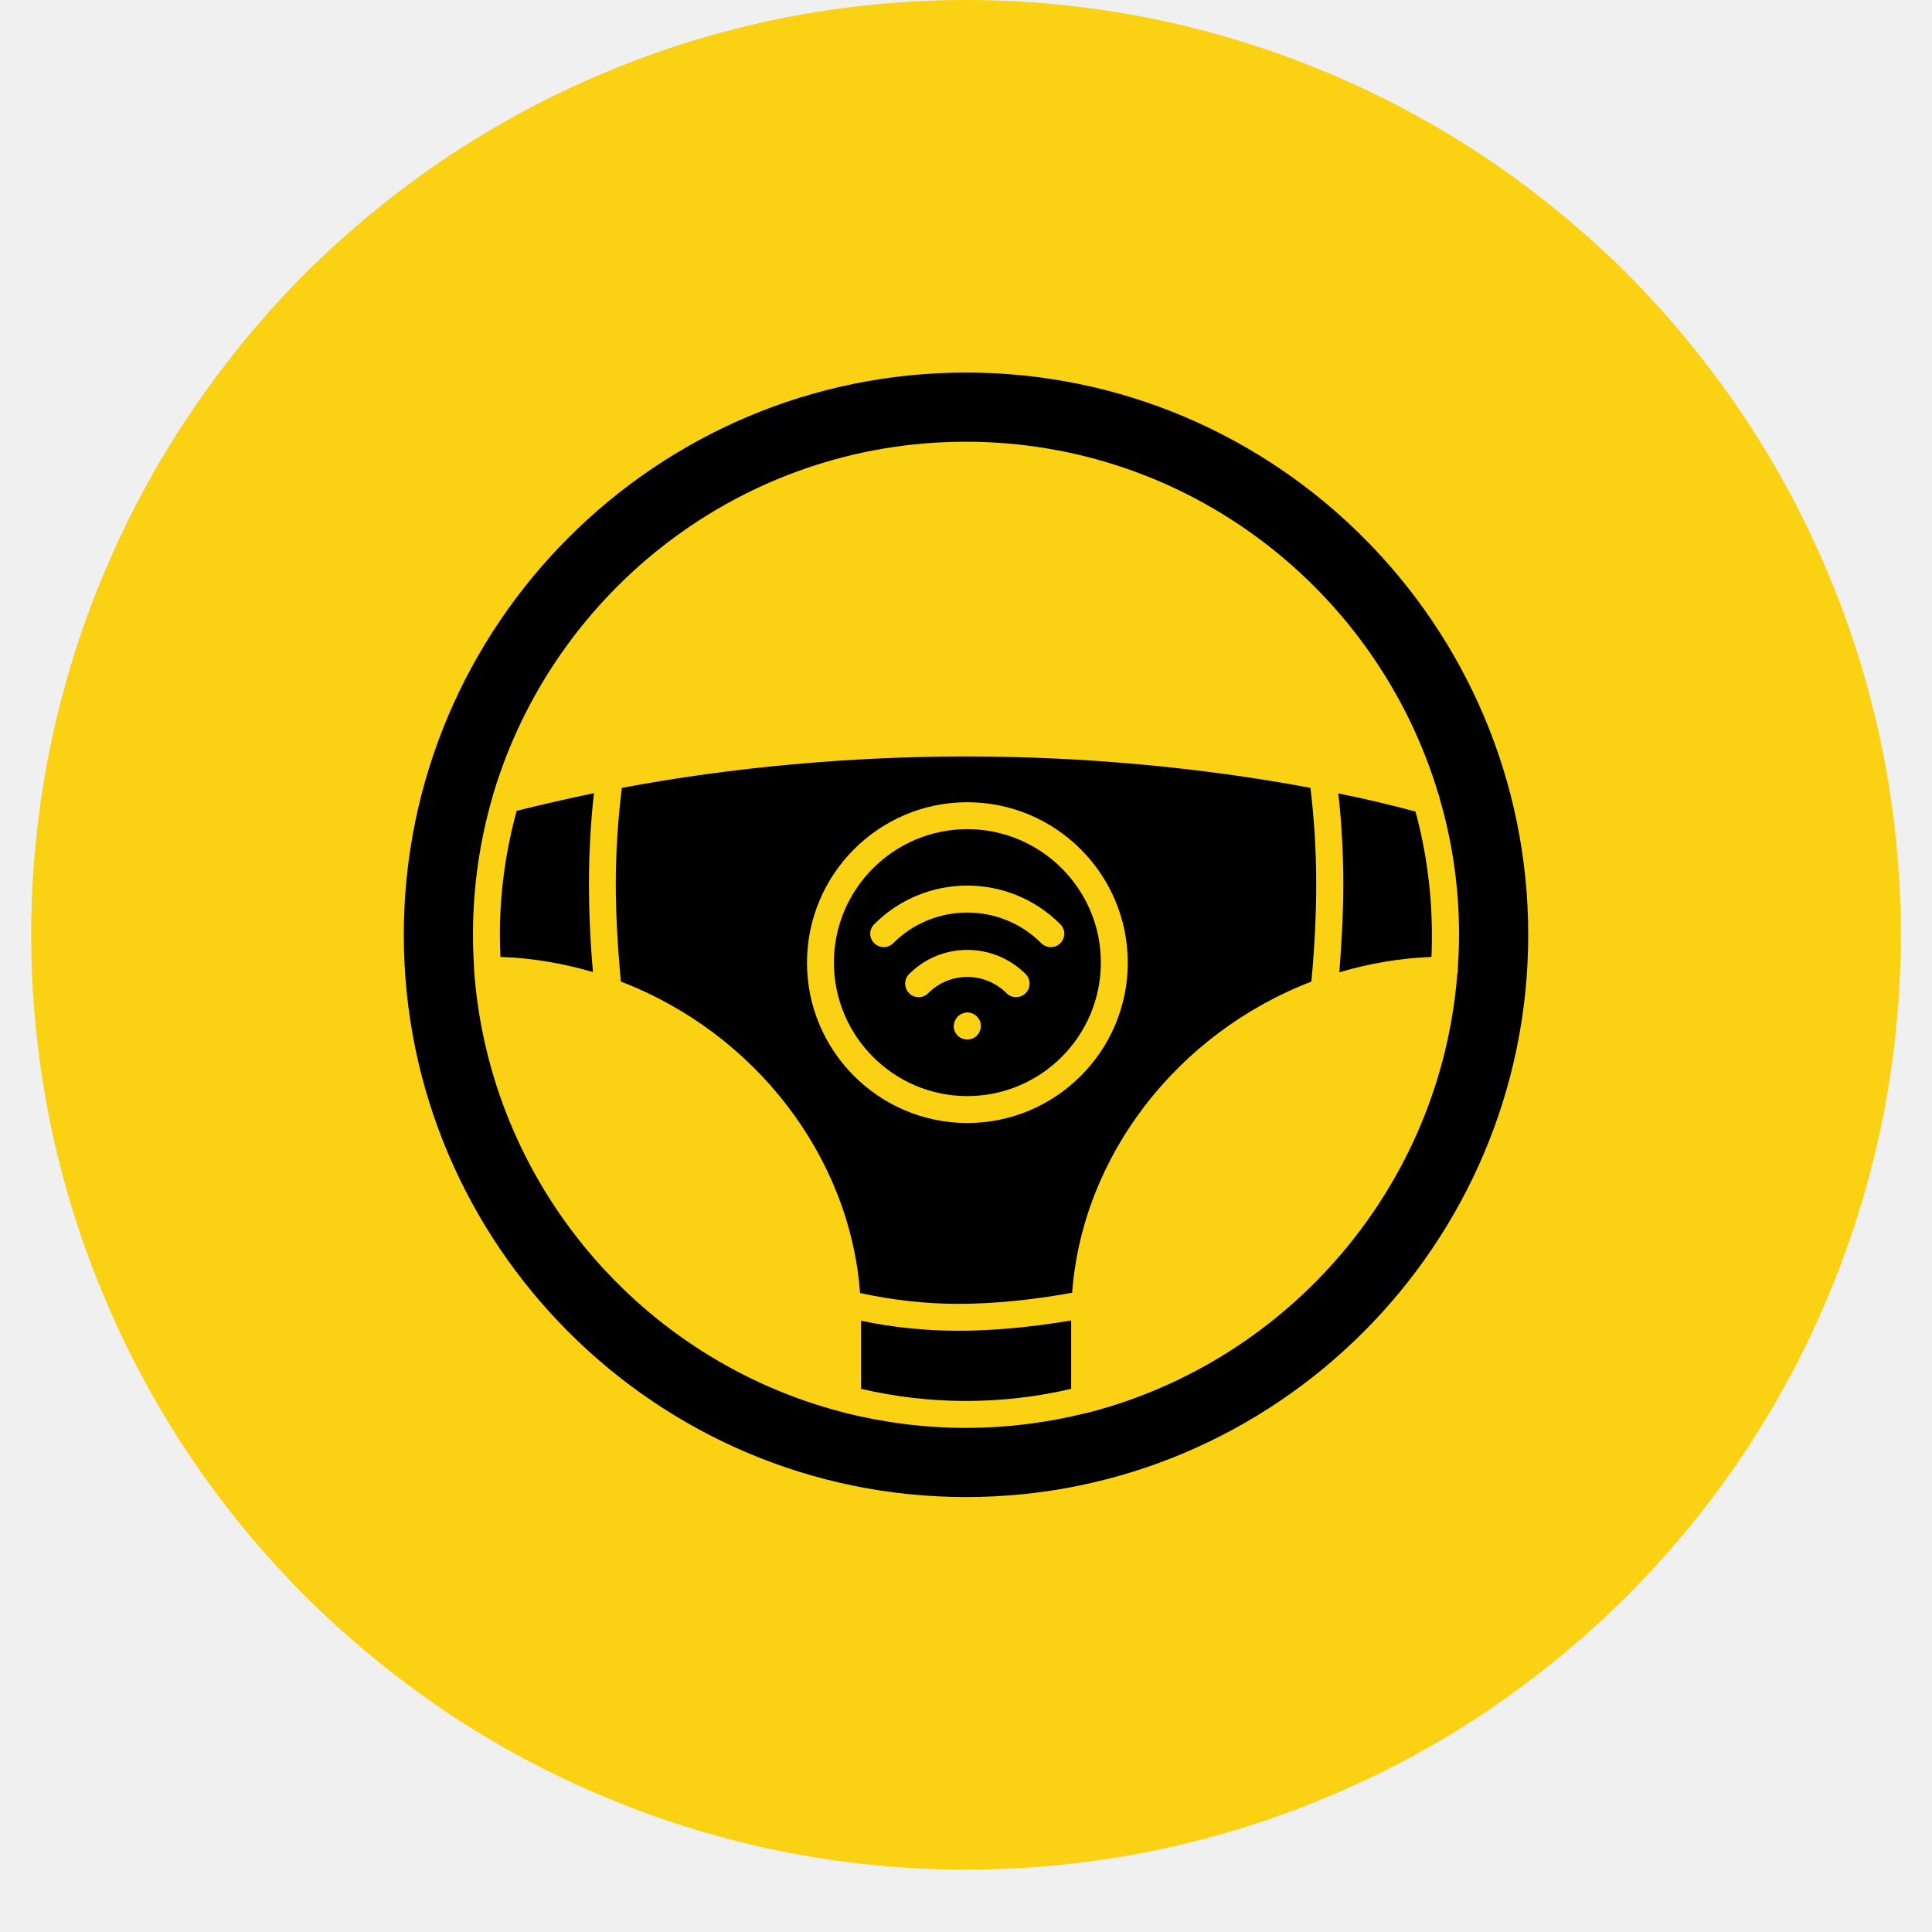
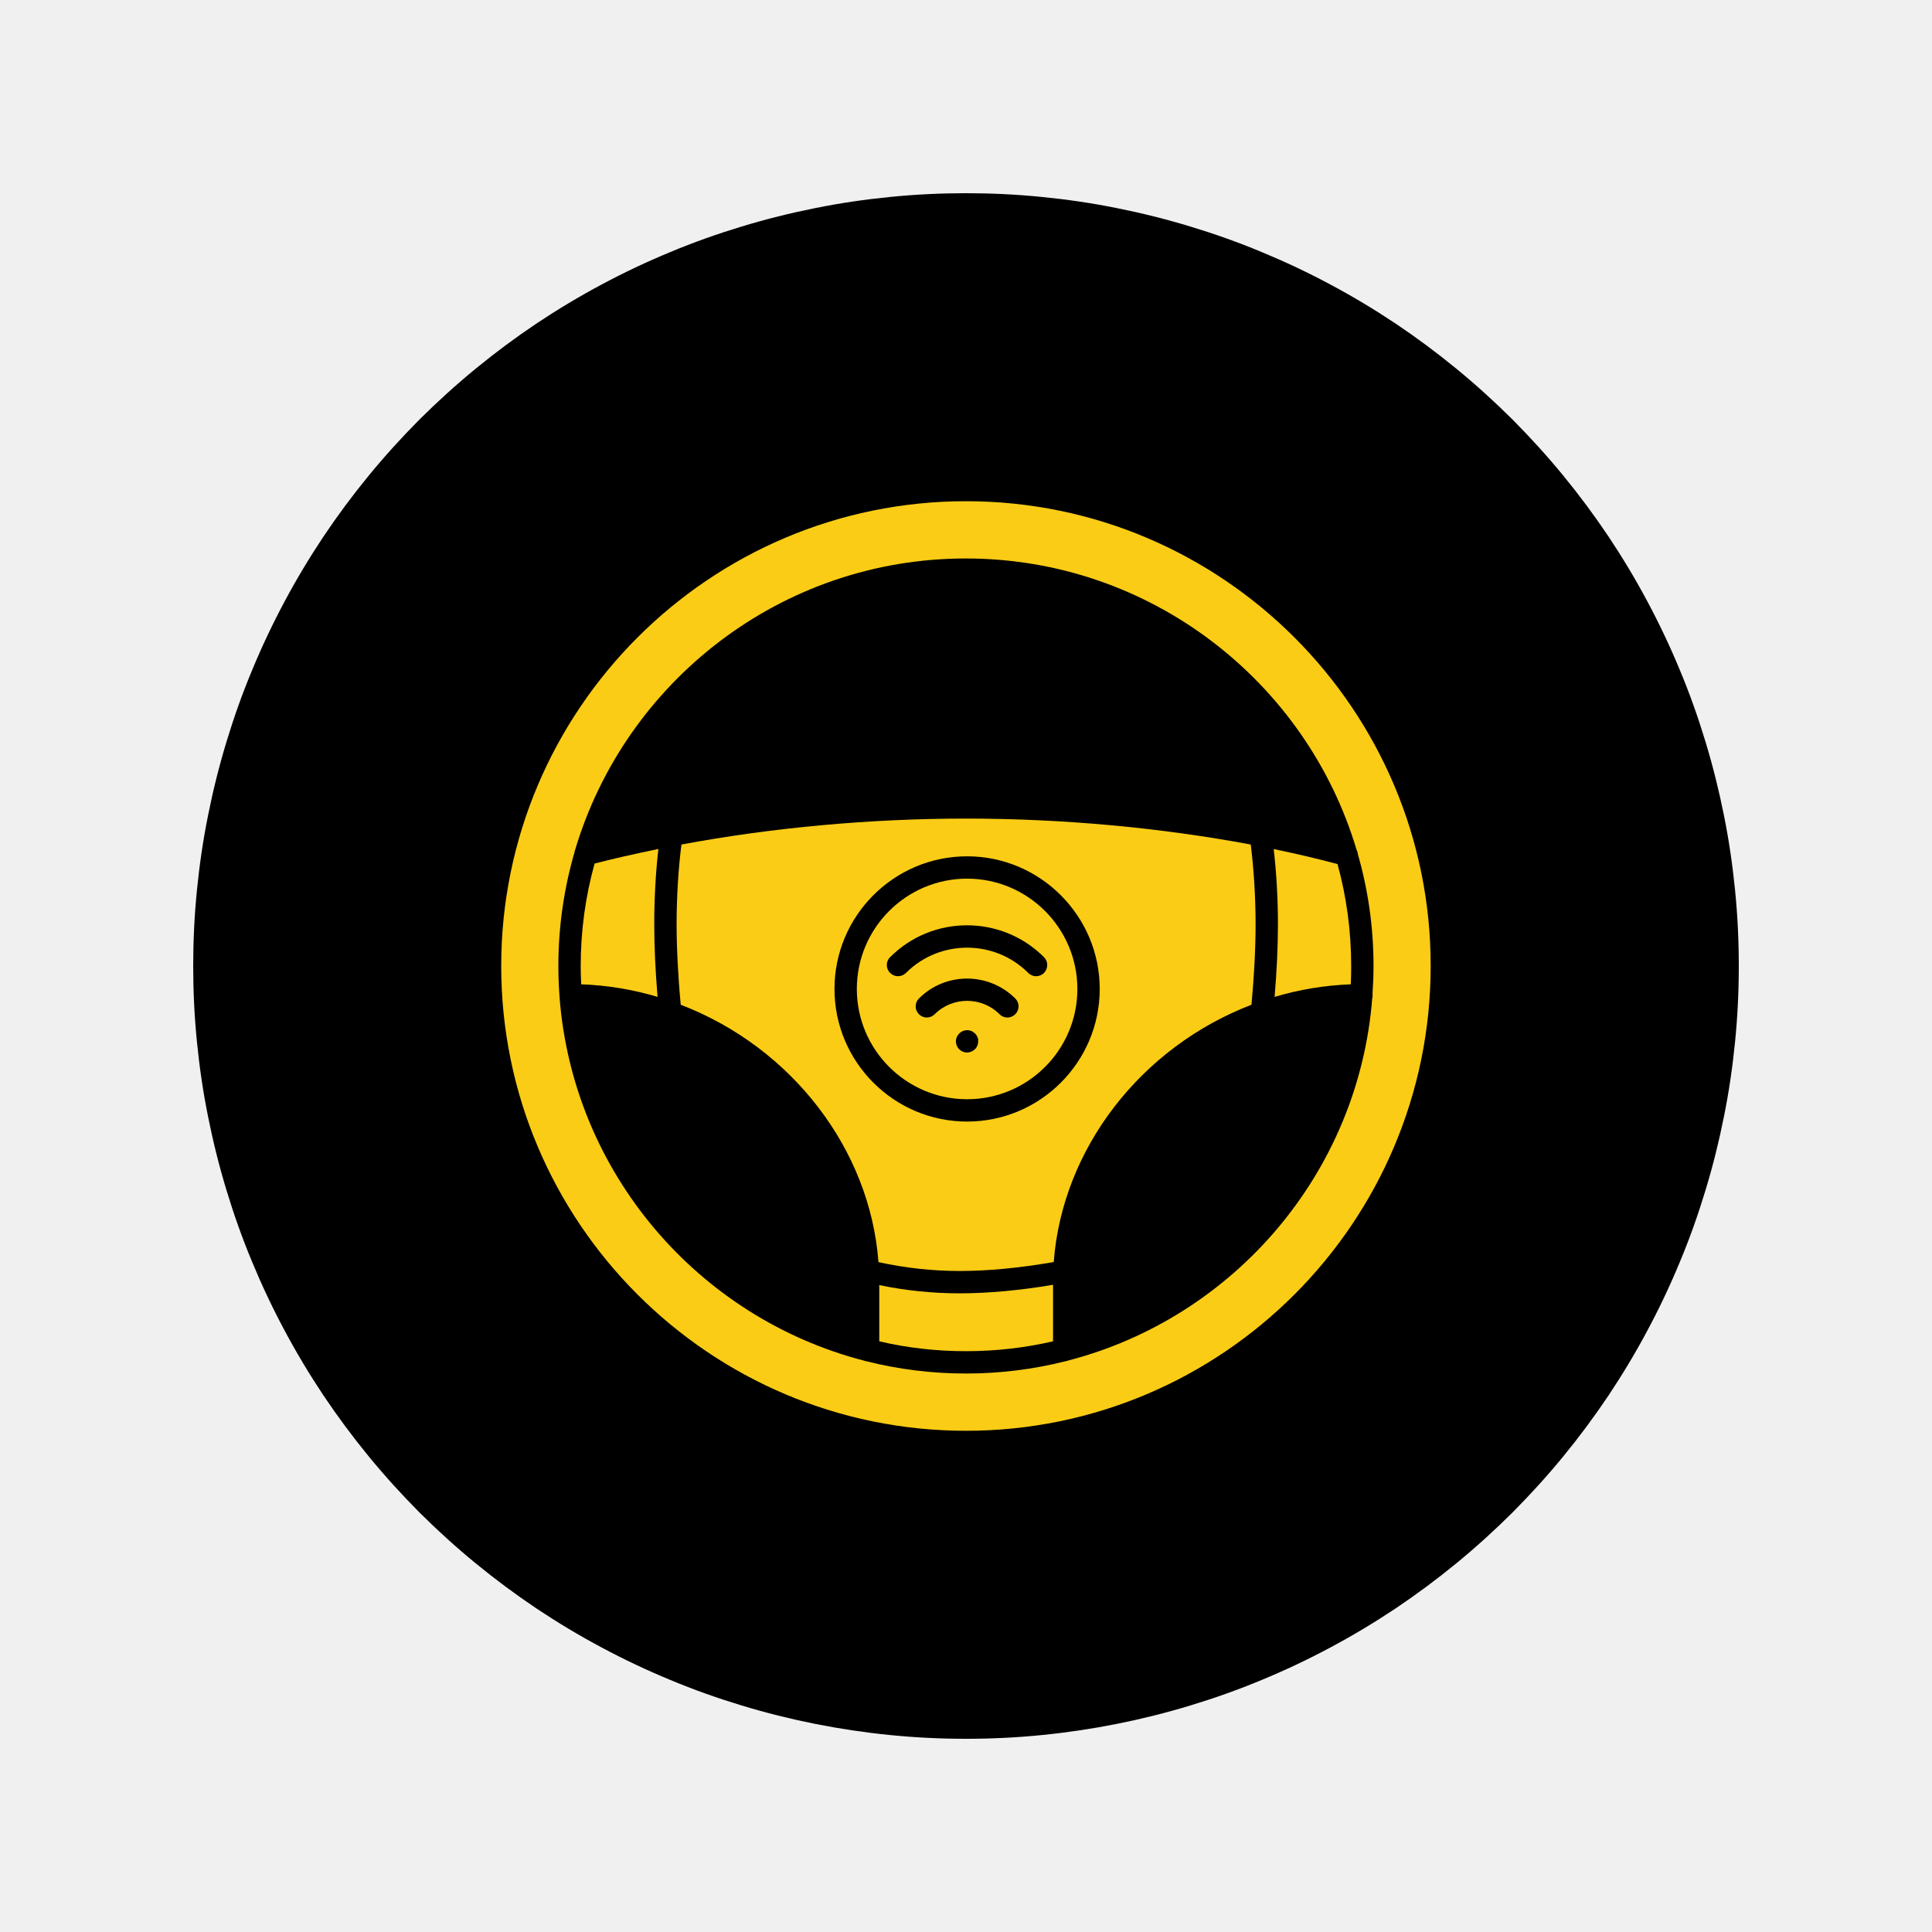
- <svg xmlns="http://www.w3.org/2000/svg" width="40" zoomAndPan="magnify" viewBox="0 0 30 30" height="40" preserveAspectRatio="xMidYMid meet" version="1.0">
+ <svg xmlns="http://www.w3.org/2000/svg" width="100" zoomAndPan="magnify" viewBox="0 0 75 75" height="100" preserveAspectRatio="xMidYMid meet" version="1.0">
  <defs>
-     <g />
-     <clipPath id="95df33f265">
-       <path d="M 0.484 0 L 29.516 0 L 29.516 29.031 L 0.484 29.031 Z M 0.484 0 " clip-rule="nonzero" />
+     <clipPath id="9a034c36f3">
+       <path d="M 7.5 7.5 L 67.5 7.5 L 67.5 67.5 L 7.5 67.5 Z M 7.5 7.5 " clip-rule="nonzero" />
    </clipPath>
  </defs>
-   <g fill="#ffffff" fill-opacity="1">
-     <g transform="translate(9.984564, 19.83871)">
-       <g>
-         <path d="M 2.418 -9.363 L 0.988 -11.824 L 8.918 -16.699 L 8.918 -0.039 L 4.875 0.312 L 4.875 -10.625 Z M 2.418 -9.363 " />
-       </g>
-     </g>
+   <g clip-path="url(#9a034c36f3)">
+     <path fill="#000000" d="M 67.5 37.5 C 67.5 38.484 67.453 39.461 67.355 40.441 C 67.258 41.418 67.117 42.391 66.922 43.352 C 66.73 44.316 66.492 45.27 66.207 46.207 C 65.922 47.148 65.594 48.074 65.215 48.98 C 64.84 49.887 64.422 50.773 63.957 51.641 C 63.496 52.508 62.988 53.352 62.445 54.168 C 61.898 54.984 61.312 55.773 60.691 56.531 C 60.066 57.293 59.406 58.02 58.715 58.715 C 58.02 59.406 57.293 60.066 56.531 60.691 C 55.773 61.312 54.984 61.898 54.168 62.445 C 53.352 62.988 52.508 63.496 51.641 63.957 C 50.773 64.422 49.887 64.84 48.98 65.215 C 48.074 65.594 47.148 65.922 46.207 66.207 C 45.27 66.492 44.316 66.73 43.352 66.922 C 42.391 67.113 41.418 67.258 40.441 67.355 C 39.461 67.453 38.484 67.5 37.5 67.5 C 36.516 67.5 35.539 67.453 34.559 67.355 C 33.582 67.258 32.609 67.113 31.648 66.922 C 30.684 66.73 29.73 66.492 28.793 66.207 C 27.852 65.922 26.926 65.594 26.02 65.215 C 25.113 64.84 24.227 64.422 23.359 63.957 C 22.492 63.496 21.648 62.988 20.832 62.445 C 20.016 61.898 19.227 61.312 18.469 60.691 C 17.707 60.066 16.98 59.406 16.285 58.715 C 15.594 58.02 14.934 57.293 14.309 56.531 C 13.688 55.773 13.102 54.984 12.555 54.168 C 12.012 53.352 11.504 52.508 11.043 51.641 C 10.578 50.773 10.16 49.887 9.785 48.98 C 9.406 48.074 9.078 47.148 8.793 46.207 C 8.508 45.27 8.27 44.316 8.078 43.352 C 7.883 42.391 7.742 41.418 7.645 40.441 C 7.547 39.461 7.5 38.484 7.5 37.5 C 7.5 36.516 7.547 35.539 7.645 34.559 C 7.742 33.582 7.883 32.609 8.078 31.648 C 8.27 30.684 8.508 29.73 8.793 28.793 C 9.078 27.852 9.406 26.926 9.785 26.02 C 10.16 25.113 10.578 24.227 11.043 23.359 C 11.504 22.492 12.012 21.648 12.555 20.832 C 13.102 20.016 13.688 19.227 14.309 18.469 C 14.934 17.707 15.594 16.98 16.285 16.285 C 16.98 15.594 17.707 14.934 18.469 14.309 C 19.227 13.688 20.016 13.102 20.832 12.555 C 21.648 12.012 22.492 11.504 23.359 11.043 C 24.227 10.578 25.113 10.16 26.02 9.785 C 26.926 9.406 27.852 9.078 28.793 8.793 C 29.73 8.508 30.684 8.27 31.648 8.078 C 32.609 7.883 33.582 7.742 34.559 7.645 C 35.539 7.547 36.516 7.5 37.5 7.5 C 38.484 7.5 39.461 7.547 40.441 7.645 C 41.418 7.742 42.391 7.883 43.352 8.078 C 44.316 8.27 45.27 8.508 46.207 8.793 C 47.148 9.078 48.074 9.406 48.98 9.785 C 49.887 10.16 50.773 10.578 51.641 11.043 C 52.508 11.504 53.352 12.012 54.168 12.555 C 54.984 13.102 55.773 13.688 56.531 14.309 C 57.293 14.934 58.02 15.594 58.715 16.285 C 59.406 16.98 60.066 17.707 60.691 18.469 C 61.312 19.227 61.898 20.016 62.445 20.832 C 62.988 21.648 63.496 22.492 63.957 23.359 C 64.422 24.227 64.84 25.113 65.215 26.02 C 65.594 26.926 65.922 27.852 66.207 28.793 C 66.492 29.73 66.73 30.684 66.922 31.648 C 67.117 32.609 67.258 33.582 67.355 34.559 C 67.453 35.539 67.5 36.516 67.5 37.5 Z M 67.5 37.5 " fill-opacity="1" fill-rule="nonzero" />
  </g>
-   <g clip-path="url(#95df33f265)">
-     <path fill="#fbd113" d="M 29.516 14.516 C 29.516 15.469 29.422 16.414 29.238 17.348 C 29.051 18.281 28.777 19.191 28.41 20.07 C 28.047 20.953 27.598 21.789 27.07 22.582 C 26.539 23.375 25.938 24.105 25.266 24.781 C 24.59 25.453 23.855 26.055 23.066 26.586 C 22.273 27.117 21.438 27.562 20.555 27.926 C 19.676 28.293 18.766 28.566 17.832 28.754 C 16.898 28.938 15.953 29.031 15 29.031 C 14.047 29.031 13.102 28.938 12.168 28.754 C 11.234 28.566 10.324 28.293 9.445 27.926 C 8.562 27.562 7.727 27.117 6.934 26.586 C 6.145 26.055 5.41 25.453 4.734 24.781 C 4.062 24.105 3.461 23.375 2.93 22.582 C 2.402 21.789 1.953 20.953 1.59 20.07 C 1.223 19.191 0.949 18.281 0.762 17.348 C 0.578 16.414 0.484 15.469 0.484 14.516 C 0.484 13.562 0.578 12.617 0.762 11.684 C 0.949 10.75 1.223 9.84 1.59 8.961 C 1.953 8.082 2.402 7.242 2.93 6.453 C 3.461 5.66 4.062 4.926 4.734 4.25 C 5.41 3.578 6.145 2.977 6.934 2.445 C 7.727 1.918 8.562 1.469 9.445 1.105 C 10.324 0.738 11.234 0.465 12.168 0.277 C 13.102 0.094 14.047 0 15 0 C 15.953 0 16.898 0.094 17.832 0.277 C 18.766 0.465 19.676 0.738 20.555 1.105 C 21.438 1.469 22.273 1.918 23.066 2.445 C 23.855 2.977 24.59 3.578 25.266 4.25 C 25.938 4.926 26.539 5.66 27.07 6.453 C 27.598 7.242 28.047 8.082 28.41 8.961 C 28.777 9.84 29.051 10.75 29.238 11.684 C 29.422 12.617 29.516 13.562 29.516 14.516 Z M 29.516 14.516 " fill-opacity="1" fill-rule="nonzero" />
-   </g>
-   <path fill="#000000" d="M 16.168 14.645 C 15.535 14.012 14.504 14.012 13.871 14.645 C 13.789 14.727 13.656 14.727 13.574 14.645 C 13.492 14.562 13.492 14.434 13.574 14.352 C 14.371 13.551 15.668 13.551 16.465 14.352 C 16.547 14.434 16.547 14.562 16.465 14.645 C 16.426 14.688 16.371 14.707 16.316 14.707 C 16.266 14.707 16.211 14.688 16.168 14.645 Z M 15.02 12.875 C 13.879 12.875 12.949 13.805 12.949 14.945 C 12.949 16.09 13.879 17.02 15.02 17.02 C 16.164 17.02 17.094 16.09 17.094 14.945 C 17.094 13.805 16.164 12.875 15.02 12.875 Z M 14.117 15.125 C 14.035 15.207 14.035 15.34 14.117 15.422 C 14.156 15.465 14.211 15.484 14.266 15.484 C 14.316 15.484 14.371 15.465 14.414 15.422 C 14.746 15.086 15.293 15.086 15.629 15.422 C 15.711 15.504 15.844 15.504 15.926 15.422 C 16.008 15.34 16.008 15.207 15.926 15.125 C 15.426 14.625 14.613 14.625 14.117 15.125 Z M 15.23 15.934 C 15.23 15.988 15.207 16.043 15.168 16.082 C 15.129 16.121 15.074 16.141 15.02 16.141 C 14.965 16.141 14.91 16.121 14.871 16.082 C 14.832 16.043 14.809 15.988 14.809 15.934 C 14.809 15.918 14.812 15.906 14.816 15.891 C 14.816 15.879 14.82 15.863 14.828 15.852 C 14.832 15.84 14.84 15.828 14.848 15.816 C 14.855 15.805 14.863 15.793 14.871 15.785 C 14.883 15.773 14.895 15.766 14.906 15.758 C 14.918 15.75 14.93 15.742 14.941 15.738 C 14.953 15.734 14.969 15.73 14.98 15.727 C 15.008 15.719 15.035 15.719 15.062 15.727 C 15.074 15.727 15.09 15.734 15.102 15.738 C 15.113 15.742 15.125 15.75 15.137 15.758 C 15.148 15.766 15.16 15.773 15.172 15.785 C 15.18 15.793 15.188 15.805 15.195 15.816 C 15.203 15.828 15.211 15.84 15.215 15.852 C 15.223 15.863 15.227 15.879 15.227 15.891 C 15.23 15.906 15.23 15.918 15.23 15.934 Z M 15.23 15.934 " fill-opacity="1" fill-rule="evenodd" />
-   <path fill="#000000" d="M 15.02 12.457 C 16.395 12.457 17.512 13.574 17.512 14.949 C 17.512 16.32 16.395 17.438 15.02 17.438 C 13.648 17.438 12.531 16.32 12.531 14.949 C 12.531 13.574 13.648 12.457 15.02 12.457 Z M 15 11.746 C 13.207 11.746 11.359 11.914 9.656 12.234 C 9.598 12.699 9.562 13.223 9.562 13.727 C 9.562 14.176 9.59 14.699 9.641 15.242 C 11.727 16.043 13.199 17.961 13.355 20.078 C 13.859 20.188 14.371 20.246 14.883 20.246 C 15.414 20.246 16.02 20.188 16.648 20.074 C 16.805 17.957 18.273 16.047 20.363 15.242 C 20.414 14.699 20.438 14.176 20.438 13.727 C 20.438 13.223 20.406 12.699 20.348 12.234 C 18.645 11.914 16.797 11.746 15 11.746 Z M 15 11.746 " fill-opacity="1" fill-rule="evenodd" />
-   <path fill="#000000" d="M 20.859 13.727 C 20.859 14.137 20.836 14.605 20.797 15.098 C 21.266 14.957 21.746 14.879 22.227 14.859 C 22.234 14.746 22.234 14.633 22.234 14.516 C 22.234 13.855 22.145 13.211 21.98 12.602 C 21.586 12.496 21.188 12.402 20.781 12.32 C 20.832 12.766 20.859 13.254 20.859 13.727 Z M 20.859 13.727 " fill-opacity="1" fill-rule="evenodd" />
-   <path fill="#000000" d="M 22.656 14.516 C 22.656 14.691 22.648 14.867 22.637 15.039 C 22.637 15.047 22.637 15.055 22.637 15.066 C 22.637 15.086 22.637 15.105 22.629 15.121 C 22.371 18.41 20.023 21.121 16.918 21.93 C 16.902 21.934 16.887 21.938 16.867 21.941 C 16.27 22.09 15.645 22.172 15 22.172 C 14.352 22.172 13.727 22.09 13.129 21.941 C 13.117 21.938 13.102 21.934 13.09 21.93 C 9.965 21.125 7.609 18.395 7.363 15.082 L 7.363 15.078 C 7.352 14.891 7.344 14.703 7.344 14.516 C 7.344 13.777 7.449 13.059 7.645 12.383 C 7.648 12.367 7.652 12.352 7.656 12.34 C 8.598 9.176 11.531 6.859 14.996 6.859 C 18.461 6.859 21.391 9.172 22.336 12.332 C 22.348 12.359 22.355 12.387 22.359 12.414 C 22.555 13.082 22.656 13.789 22.656 14.516 Z M 15 5.785 C 10.188 5.785 6.27 9.703 6.27 14.516 C 6.27 19.328 10.188 23.246 15 23.246 C 19.812 23.246 23.73 19.328 23.73 14.516 C 23.73 9.703 19.812 5.785 15 5.785 Z M 15 5.785 " fill-opacity="1" fill-rule="evenodd" />
-   <path fill="#000000" d="M 14.883 20.664 C 14.375 20.664 13.867 20.613 13.371 20.508 L 13.371 21.566 C 13.895 21.688 14.441 21.754 15 21.754 C 15.562 21.754 16.109 21.688 16.633 21.566 L 16.633 20.504 C 16.012 20.609 15.41 20.664 14.883 20.664 Z M 14.883 20.664 " fill-opacity="1" fill-rule="evenodd" />
-   <path fill="#000000" d="M 8.023 12.59 C 7.855 13.203 7.762 13.848 7.762 14.516 C 7.762 14.633 7.766 14.746 7.77 14.859 C 8.258 14.875 8.738 14.957 9.207 15.094 C 9.164 14.605 9.145 14.137 9.145 13.727 C 9.145 13.254 9.172 12.766 9.223 12.316 C 8.773 12.41 8.371 12.504 8.023 12.59 Z M 8.023 12.59 " fill-opacity="1" fill-rule="evenodd" />
+   <path fill="#FACC15" d="M 39.918 37.77 C 38.609 36.461 36.477 36.461 35.168 37.77 C 34.996 37.938 34.723 37.938 34.555 37.77 C 34.383 37.598 34.383 37.324 34.555 37.156 C 36.199 35.508 38.879 35.508 40.527 37.156 C 40.695 37.324 40.695 37.598 40.527 37.77 C 40.441 37.852 40.332 37.898 40.219 37.898 C 40.113 37.895 40 37.855 39.918 37.77 Z M 37.543 34.109 C 35.184 34.109 33.262 36.027 33.262 38.391 C 33.262 40.75 35.18 42.672 37.543 42.672 C 39.906 42.672 41.824 40.754 41.824 38.391 C 41.824 36.031 39.902 34.109 37.543 34.109 Z M 35.672 38.762 C 35.504 38.93 35.504 39.203 35.672 39.371 C 35.758 39.457 35.867 39.5 35.98 39.5 C 36.09 39.5 36.199 39.457 36.285 39.371 C 36.98 38.68 38.105 38.68 38.801 39.371 C 38.969 39.543 39.242 39.543 39.414 39.371 C 39.582 39.203 39.582 38.93 39.414 38.762 C 38.379 37.73 36.703 37.73 35.672 38.762 Z M 37.973 40.426 C 37.973 40.539 37.93 40.652 37.848 40.73 C 37.766 40.812 37.652 40.859 37.539 40.859 C 37.426 40.859 37.316 40.812 37.234 40.73 C 37.152 40.652 37.109 40.539 37.109 40.426 C 37.109 40.398 37.109 40.371 37.117 40.344 C 37.121 40.312 37.133 40.289 37.141 40.262 C 37.152 40.234 37.168 40.211 37.184 40.188 C 37.199 40.16 37.219 40.141 37.238 40.121 C 37.258 40.098 37.277 40.082 37.305 40.066 C 37.328 40.051 37.352 40.035 37.379 40.023 C 37.406 40.016 37.434 40.008 37.461 40 C 37.516 39.988 37.574 39.988 37.629 40 C 37.656 40.004 37.684 40.016 37.711 40.023 C 37.738 40.035 37.762 40.051 37.785 40.066 C 37.809 40.082 37.828 40.098 37.852 40.121 C 37.871 40.141 37.891 40.16 37.906 40.188 C 37.922 40.211 37.934 40.234 37.945 40.262 C 37.957 40.289 37.965 40.316 37.973 40.344 C 37.973 40.371 37.973 40.398 37.973 40.426 Z M 37.973 40.426 " fill-opacity="1" fill-rule="evenodd" />
+   <path fill="#FACC15" d="M 37.543 33.242 C 40.379 33.242 42.691 35.555 42.691 38.391 C 42.691 41.23 40.379 43.539 37.543 43.539 C 34.703 43.539 32.395 41.23 32.395 38.391 C 32.395 35.551 34.703 33.242 37.543 33.242 Z M 37.504 31.777 C 33.793 31.777 29.98 32.125 26.453 32.785 C 26.332 33.742 26.266 34.824 26.266 35.867 C 26.266 36.801 26.32 37.879 26.426 39.004 C 30.738 40.66 33.777 44.617 34.102 48.996 C 35.141 49.223 36.203 49.34 37.258 49.34 C 38.352 49.34 39.605 49.219 40.906 48.992 C 41.234 44.613 44.27 40.66 48.582 39.004 C 48.688 37.879 48.742 36.801 48.742 35.863 C 48.742 34.824 48.672 33.742 48.555 32.785 C 45.031 32.125 41.215 31.777 37.504 31.777 Z M 37.504 31.777 " fill-opacity="1" fill-rule="evenodd" />
+   <path fill="#FACC15" d="M 49.609 35.863 C 49.609 36.719 49.566 37.688 49.48 38.699 C 50.445 38.41 51.438 38.25 52.438 38.211 C 52.449 37.977 52.453 37.738 52.453 37.5 C 52.453 36.133 52.27 34.805 51.922 33.543 C 51.113 33.328 50.285 33.133 49.445 32.961 C 49.551 33.879 49.609 34.891 49.609 35.863 Z M 49.609 35.863 " fill-opacity="1" fill-rule="evenodd" />
+   <path fill="#FACC15" d="M 53.32 37.5 C 53.32 37.863 53.305 38.223 53.281 38.578 C 53.285 38.598 53.285 38.617 53.285 38.637 C 53.285 38.676 53.281 38.715 53.27 38.754 C 52.734 45.551 47.883 51.152 41.465 52.816 C 41.43 52.828 41.398 52.84 41.359 52.844 C 40.121 53.156 38.828 53.32 37.496 53.32 C 36.164 53.32 34.871 53.156 33.633 52.844 C 33.605 52.84 33.578 52.832 33.555 52.824 C 27.098 51.16 22.223 45.512 21.719 38.668 L 21.719 38.66 C 21.691 38.277 21.676 37.891 21.676 37.5 C 21.676 35.973 21.895 34.488 22.301 33.09 C 22.305 33.059 22.312 33.031 22.324 33 C 24.27 26.461 30.332 21.68 37.492 21.68 C 44.648 21.68 50.711 26.453 52.66 32.984 C 52.688 33.039 52.707 33.098 52.711 33.156 C 53.109 34.539 53.32 35.996 53.32 37.5 Z M 37.5 19.457 C 27.551 19.457 19.457 27.551 19.457 37.5 C 19.457 47.449 27.551 55.543 37.5 55.543 C 47.449 55.543 55.539 47.449 55.539 37.5 C 55.543 27.551 47.449 19.457 37.5 19.457 Z M 37.5 19.457 " fill-opacity="1" fill-rule="evenodd" />
+   <path fill="#FACC15" d="M 37.258 50.207 C 36.211 50.207 35.16 50.102 34.133 49.887 L 34.133 52.07 C 35.215 52.324 36.344 52.453 37.5 52.453 C 38.66 52.453 39.793 52.32 40.879 52.07 L 40.879 49.875 C 39.594 50.094 38.348 50.207 37.258 50.207 Z M 37.258 50.207 " fill-opacity="1" fill-rule="evenodd" />
+   <path fill="#FACC15" d="M 23.082 33.523 C 22.73 34.789 22.543 36.121 22.543 37.5 C 22.543 37.738 22.551 37.973 22.562 38.211 C 23.562 38.246 24.555 38.41 25.527 38.699 C 25.441 37.688 25.398 36.719 25.398 35.863 C 25.398 34.891 25.453 33.879 25.559 32.957 C 24.633 33.148 23.801 33.336 23.082 33.523 Z M 23.082 33.523 " fill-opacity="1" fill-rule="evenodd" />
</svg>
